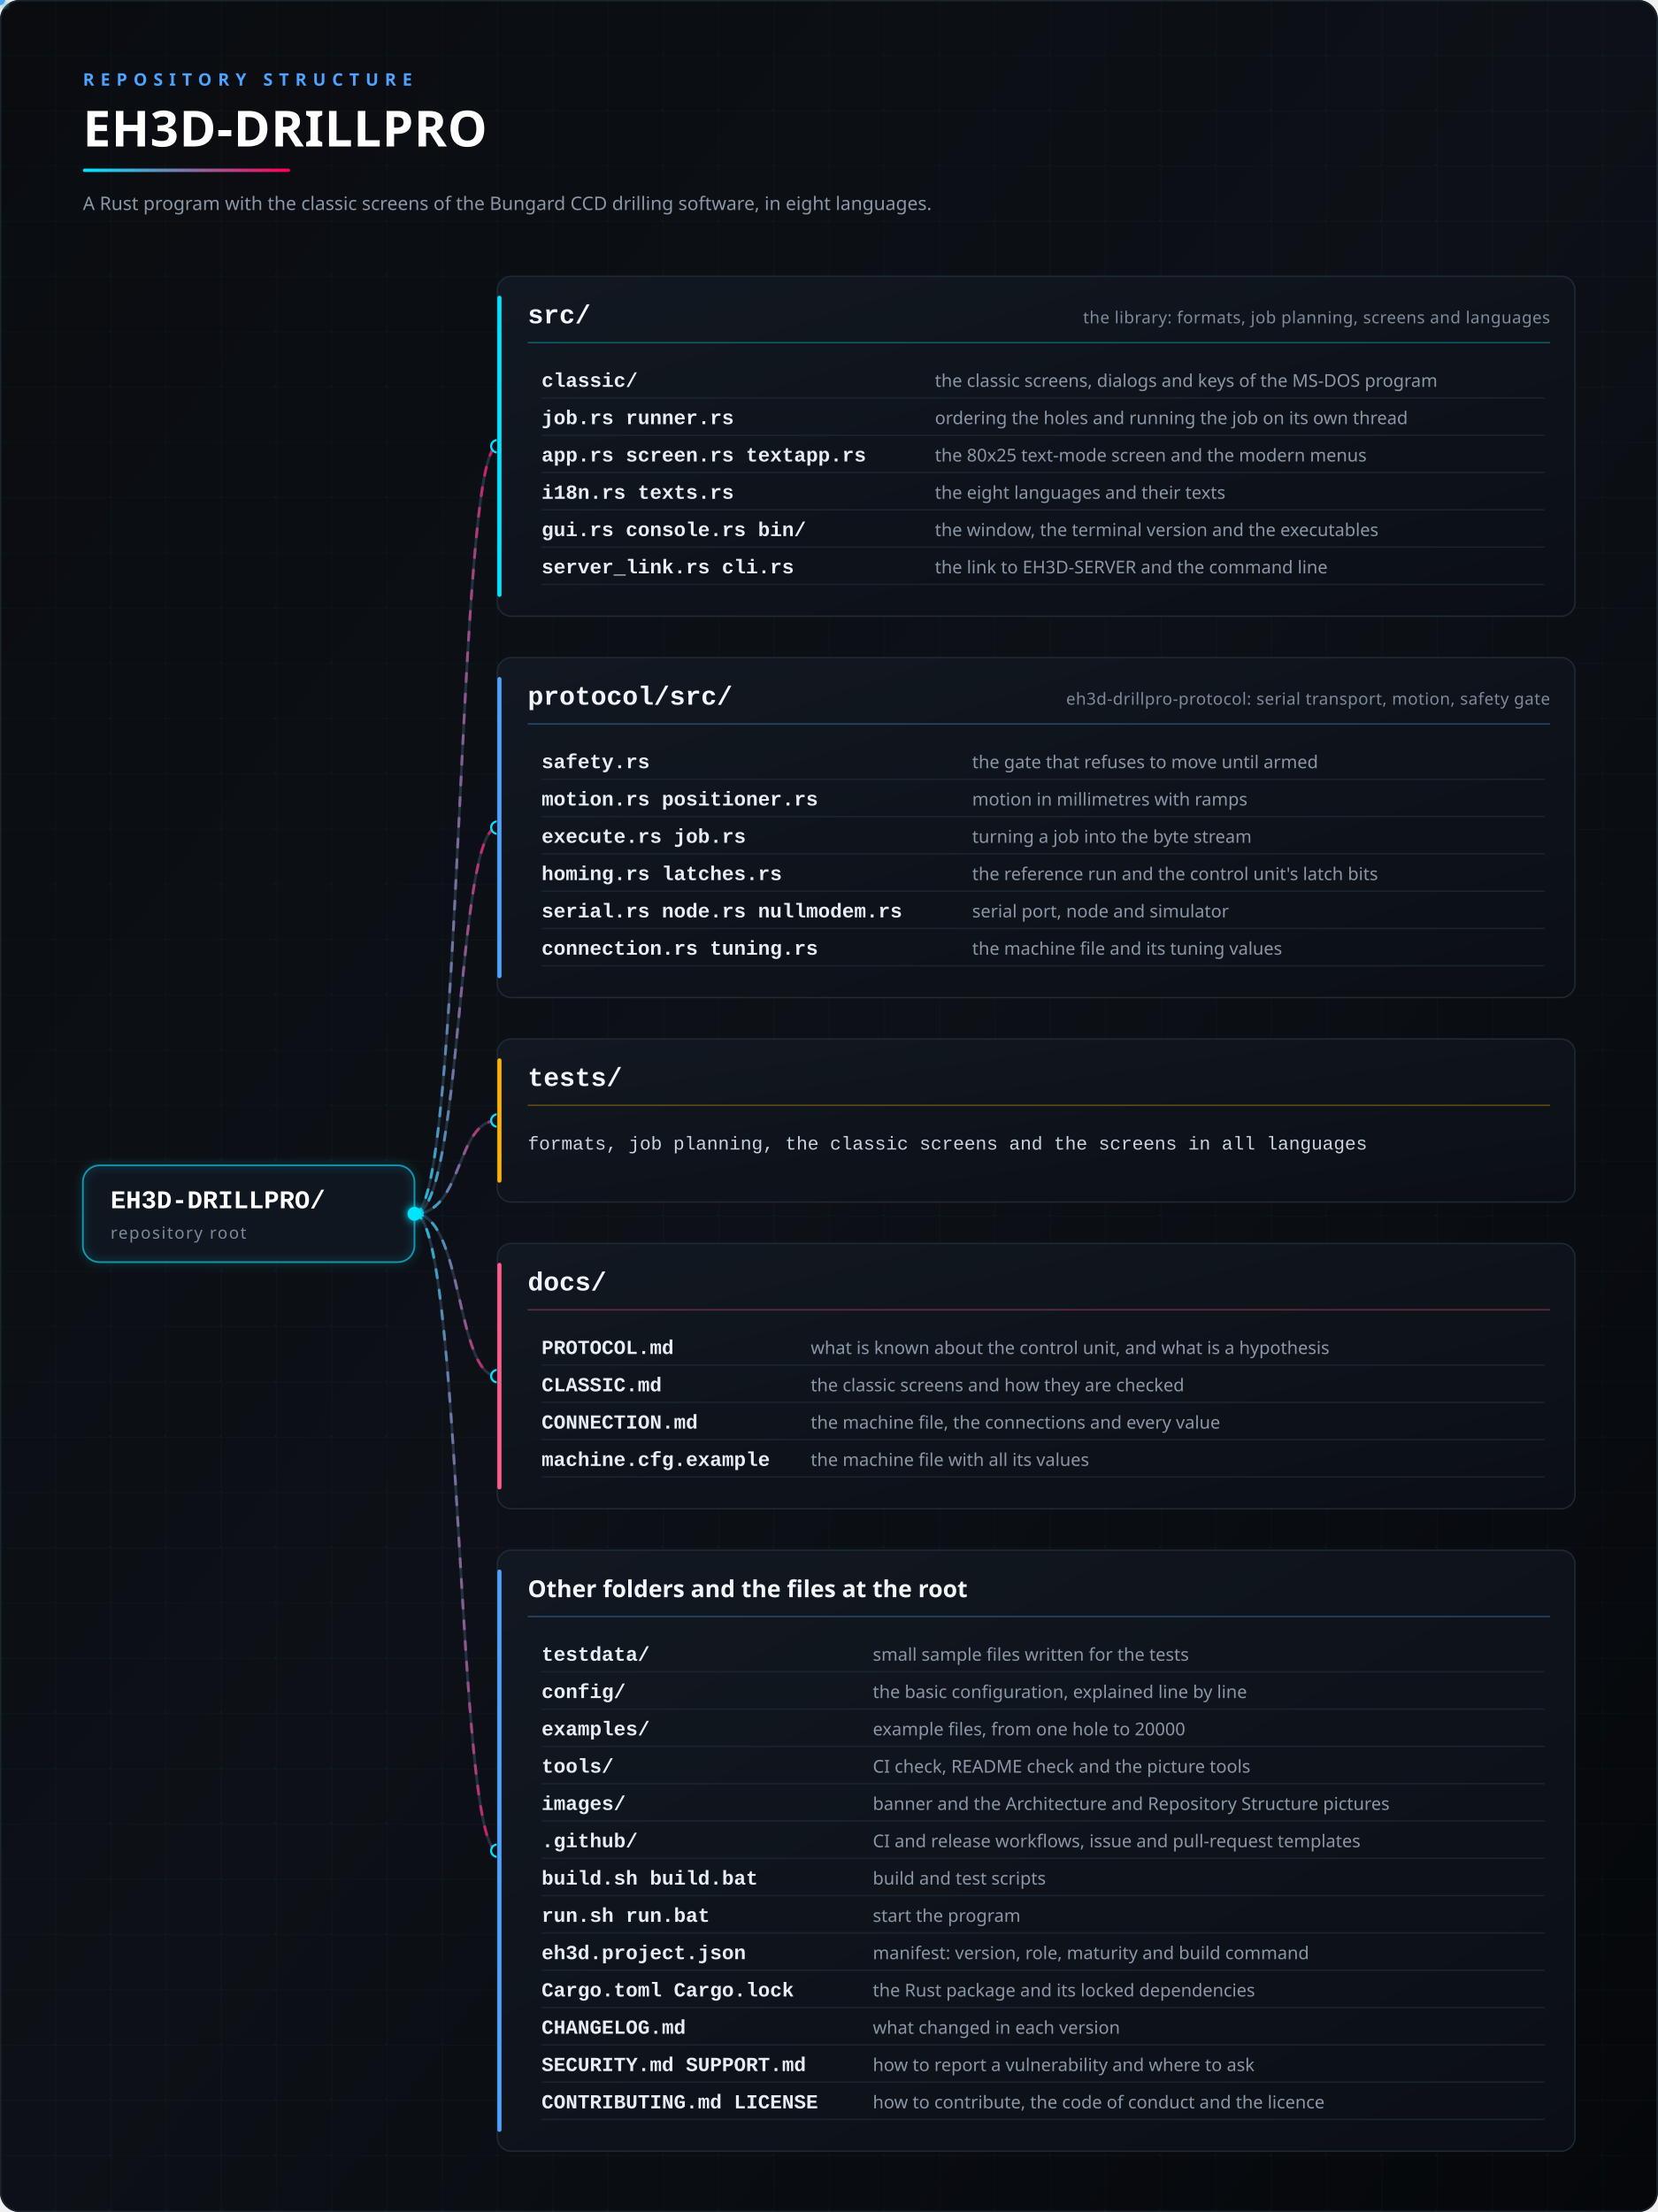
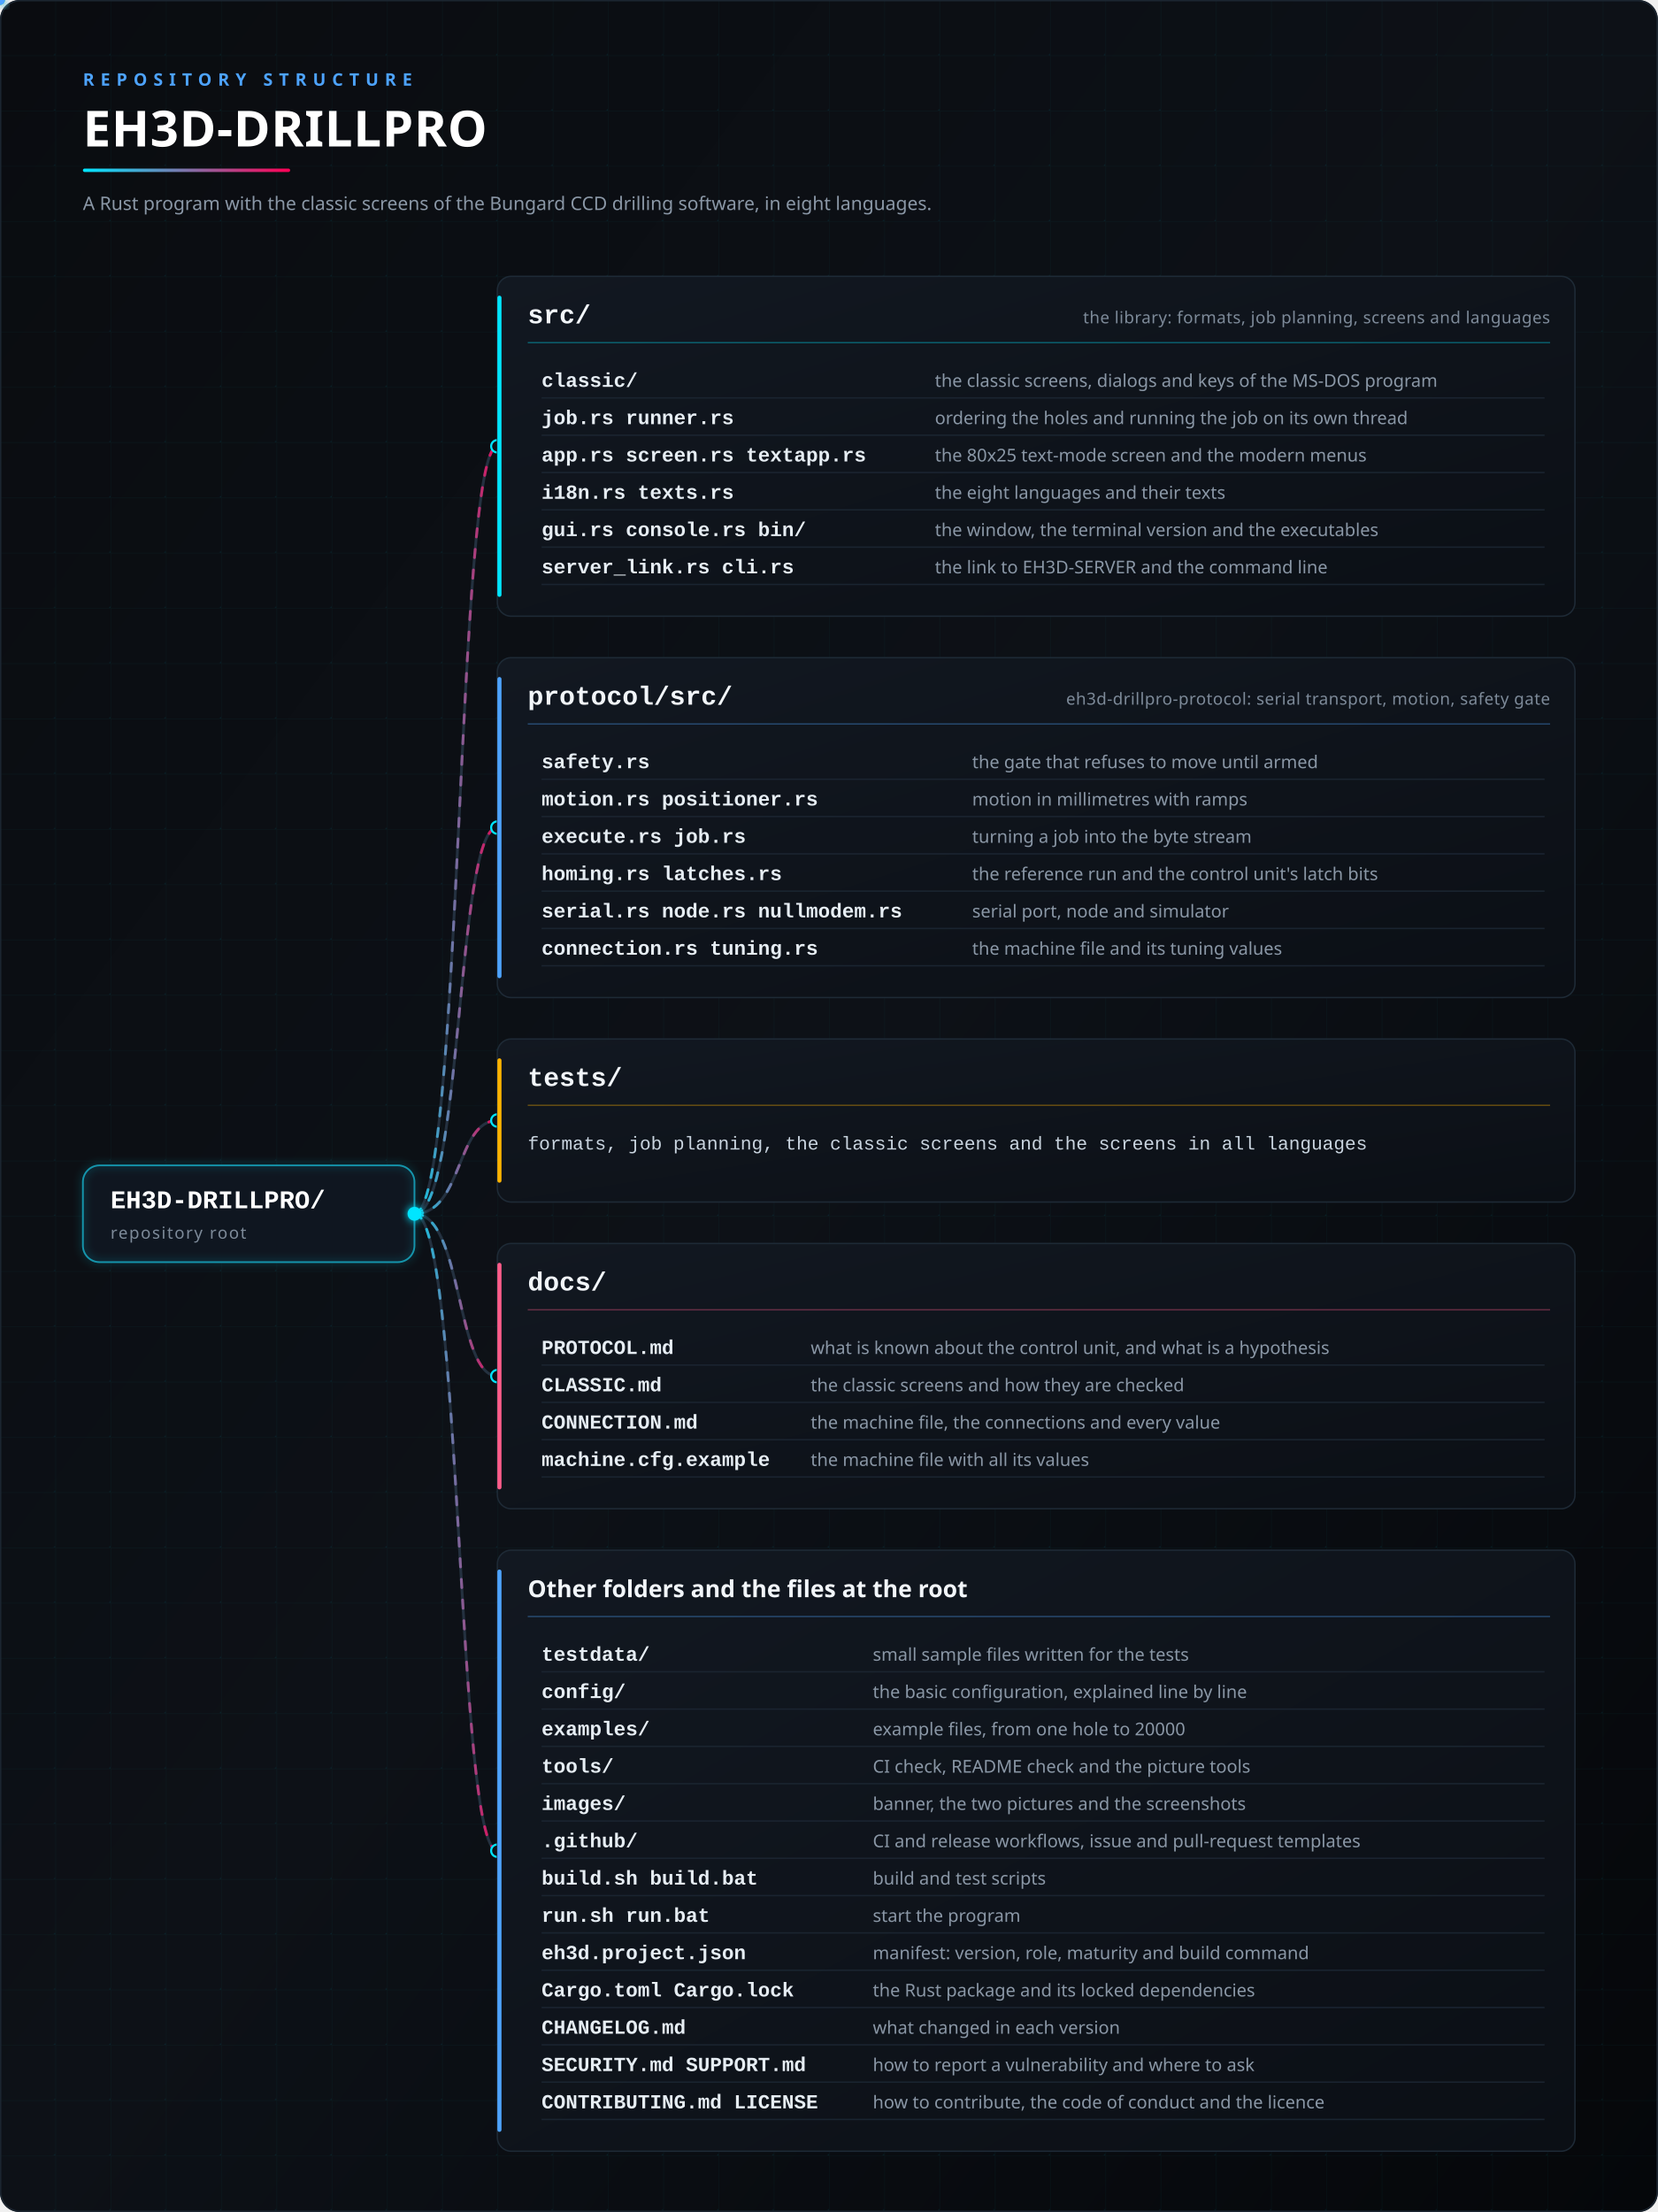
<svg xmlns="http://www.w3.org/2000/svg" viewBox="0 0 1200 1601" width="100%" role="img" aria-labelledby="t d">
  <defs>
    <linearGradient id="bg" x1="0" y1="0" x2="1" y2="1">
      <stop offset="0" stop-color="#0A0C10" />
      <stop offset="0.5" stop-color="#0D1117" />
      <stop offset="1" stop-color="#05070A" />
    </linearGradient>
    <linearGradient id="card" x1="0" y1="0" x2="1" y2="1">
      <stop offset="0" stop-color="#121821" />
      <stop offset="1" stop-color="#0B0F15" />
    </linearGradient>
    <linearGradient id="line" x1="0" y1="0" x2="1" y2="0">
      <stop offset="0" stop-color="#00E5FF" />
      <stop offset="1" stop-color="#FF0055" />
    </linearGradient>
    <filter id="glow" x="-50%" y="-50%" width="200%" height="200%">
      <feGaussianBlur stdDeviation="3" result="b" />
      <feMerge>
        <feMergeNode in="b" />
        <feMergeNode in="SourceGraphic" />
      </feMerge>
    </filter>
    <pattern id="grid" width="40" height="40" patternUnits="userSpaceOnUse">
      <path d="M40 0H0V40" fill="none" stroke="#00E5FF" stroke-opacity="0.035" />
      <circle cx="40" cy="40" r="1" fill="#00E5FF" fill-opacity="0.09" />
    </pattern>
  </defs>
  <rect width="1200" height="1601" rx="14" fill="url(#bg)" />
  <rect width="1200" height="1601" rx="14" fill="url(#grid)" />
  <rect x="0.5" y="0.5" width="1199" height="1600" rx="14" fill="none" stroke="#1B2530" />
  <text x="60" y="62" font-family="'Segoe UI','Noto Sans','Noto Sans CJK SC','Microsoft YaHei','Yu Gothic','Helvetica Neue',Helvetica,Arial,sans-serif" font-size="12.5" font-weight="600" fill="#4DA3FF" text-anchor="start" letter-spacing="4.5">REPOSITORY STRUCTURE</text>
  <text x="60" y="106" font-family="'Segoe UI','Noto Sans','Noto Sans CJK SC','Microsoft YaHei','Yu Gothic','Helvetica Neue',Helvetica,Arial,sans-serif" font-size="36" font-weight="700" fill="#FFFFFF" text-anchor="start" letter-spacing="0.5">EH3D-DRILLPRO</text>
  <rect x="60" y="122" width="150" height="2.5" rx="1.25" fill="url(#line)">
    <animate attributeName="width" values="40;150;150" keyTimes="0;0.4;1" dur="3s" repeatCount="indefinite" />
  </rect>
  <text x="60" y="152" font-family="'Segoe UI','Noto Sans','Noto Sans CJK SC','Microsoft YaHei','Yu Gothic','Helvetica Neue',Helvetica,Arial,sans-serif" font-size="13.5" font-weight="400" fill="#8A97A6" text-anchor="start">A Rust program with the classic screens of the Bungard CCD drilling software, in eight languages.</text>
  <path id="c0" d="M300,878.5 C335,878.5 330,323 360,323" fill="none" stroke="#243140" stroke-width="2" />
  <path d="M300,878.5 C335,878.5 330,323 360,323" fill="none" stroke="url(#line)" stroke-width="2" stroke-linecap="round" stroke-dasharray="6 9" opacity="0.9">
    <animate attributeName="stroke-dashoffset" from="0" to="-30" dur="1.6s" repeatCount="indefinite" />
  </path>
  <circle cx="360" cy="323" r="4.5" fill="#0D1117" stroke="#00E5FF" stroke-width="1.5" />
  <path id="c1" d="M300,878.5 C335,878.5 330,599 360,599" fill="none" stroke="#243140" stroke-width="2" />
  <path d="M300,878.5 C335,878.5 330,599 360,599" fill="none" stroke="url(#line)" stroke-width="2" stroke-linecap="round" stroke-dasharray="6 9" opacity="0.9">
    <animate attributeName="stroke-dashoffset" from="0" to="-30" dur="1.6s" repeatCount="indefinite" />
  </path>
  <circle cx="360" cy="599" r="4.5" fill="#0D1117" stroke="#00E5FF" stroke-width="1.5" />
  <path id="c2" d="M300,878.5 C335,878.5 330,811 360,811" fill="none" stroke="#243140" stroke-width="2" />
  <path d="M300,878.5 C335,878.5 330,811 360,811" fill="none" stroke="url(#line)" stroke-width="2" stroke-linecap="round" stroke-dasharray="6 9" opacity="0.9">
    <animate attributeName="stroke-dashoffset" from="0" to="-30" dur="1.6s" repeatCount="indefinite" />
  </path>
  <circle cx="360" cy="811" r="4.5" fill="#0D1117" stroke="#00E5FF" stroke-width="1.5" />
  <path id="c3" d="M300,878.5 C335,878.5 330,996 360,996" fill="none" stroke="#243140" stroke-width="2" />
  <path d="M300,878.5 C335,878.5 330,996 360,996" fill="none" stroke="url(#line)" stroke-width="2" stroke-linecap="round" stroke-dasharray="6 9" opacity="0.9">
    <animate attributeName="stroke-dashoffset" from="0" to="-30" dur="1.6s" repeatCount="indefinite" />
  </path>
  <circle cx="360" cy="996" r="4.5" fill="#0D1117" stroke="#00E5FF" stroke-width="1.5" />
  <path id="c4" d="M300,878.5 C335,878.5 330,1339.5 360,1339.5" fill="none" stroke="#243140" stroke-width="2" />
  <path d="M300,878.5 C335,878.5 330,1339.5 360,1339.5" fill="none" stroke="url(#line)" stroke-width="2" stroke-linecap="round" stroke-dasharray="6 9" opacity="0.9">
    <animate attributeName="stroke-dashoffset" from="0" to="-30" dur="1.6s" repeatCount="indefinite" />
  </path>
  <circle cx="360" cy="1339.5" r="4.5" fill="#0D1117" stroke="#00E5FF" stroke-width="1.5" />
  <circle r="3.5" fill="#00E5FF" filter="url(#glow)">
    <animateMotion dur="3.4s" repeatCount="indefinite">
      <mpath href="#c0" />
    </animateMotion>
  </circle>
  <circle r="3.5" fill="#4DA3FF" filter="url(#glow)">
    <animateMotion dur="4.2s" repeatCount="indefinite">
      <mpath href="#c1" />
    </animateMotion>
  </circle>
  <circle r="3.5" fill="#FFB300" filter="url(#glow)">
    <animateMotion dur="5.0s" repeatCount="indefinite">
      <mpath href="#c2" />
    </animateMotion>
  </circle>
  <circle r="3.5" fill="#00E5FF" filter="url(#glow)">
    <animateMotion dur="5.8s" repeatCount="indefinite">
      <mpath href="#c3" />
    </animateMotion>
  </circle>
  <circle r="3.5" fill="#4DA3FF" filter="url(#glow)">
    <animateMotion dur="6.6s" repeatCount="indefinite">
      <mpath href="#c4" />
    </animateMotion>
  </circle>
  <rect x="60" y="843.5" width="240" height="70" rx="12" fill="#0F1620" stroke="#2A3A4C" stroke-width="1.2" />
  <rect x="60" y="843.5" width="240" height="70" rx="12" fill="none" stroke="#00E5FF" stroke-opacity="0.5" stroke-width="1.2" filter="url(#glow)">
    <animate attributeName="stroke-opacity" values="0.15;0.6;0.15" dur="3.6s" repeatCount="indefinite" />
  </rect>
  <text x="80" y="874.5" font-family="'JetBrains Mono','Cascadia Code','SFMono-Regular',Consolas,'Liberation Mono',monospace" font-size="18.5" font-weight="700" fill="#FFFFFF" text-anchor="start">EH3D-DRILLPRO/</text>
  <text x="80" y="896.5" font-family="'Segoe UI','Noto Sans','Noto Sans CJK SC','Microsoft YaHei','Yu Gothic','Helvetica Neue',Helvetica,Arial,sans-serif" font-size="12" font-weight="400" fill="#7D8A99" text-anchor="start" letter-spacing="1">repository root</text>
  <circle cx="300" cy="878.5" r="5" fill="#00E5FF" filter="url(#glow)" />
  <rect x="360" y="200" width="780" height="246" rx="10" fill="url(#card)" stroke="#1E2A36" stroke-width="1" />
  <rect x="360" y="214" width="3" height="218" rx="1.5" fill="#00E5FF">
    <animate attributeName="opacity" values="0.55;1;0.55" dur="4s" begin="0s" repeatCount="indefinite" />
  </rect>
  <text x="382" y="234" font-family="'JetBrains Mono','Cascadia Code','SFMono-Regular',Consolas,'Liberation Mono',monospace" font-size="19" font-weight="700" fill="#F2F6FA" text-anchor="start">src/</text>
  <text x="1122" y="234" font-family="'Segoe UI','Noto Sans','Noto Sans CJK SC','Microsoft YaHei','Yu Gothic','Helvetica Neue',Helvetica,Arial,sans-serif" font-size="12" font-weight="400" fill="#7D8A99" text-anchor="end" letter-spacing="0.3">the library: formats, job planning, screens and languages</text>
  <line x1="382" y1="248" x2="1122" y2="248" stroke="#00E5FF" stroke-opacity="0.35" stroke-width="1" />
  <text x="392" y="280" font-family="'JetBrains Mono','Cascadia Code','SFMono-Regular',Consolas,'Liberation Mono',monospace" font-size="14.5" font-weight="600" fill="#E6EDF3" text-anchor="start">classic/</text>
  <text x="676.71" y="280" font-family="'Segoe UI','Noto Sans','Noto Sans CJK SC','Microsoft YaHei','Yu Gothic','Helvetica Neue',Helvetica,Arial,sans-serif" font-size="12.8" font-weight="400" fill="#8A97A6" text-anchor="start">the classic screens, dialogs and keys of the MS-DOS program</text>
  <line x1="392" y1="288" x2="1118" y2="288" stroke="#1A2430" stroke-width="1" />
  <text x="392" y="307" font-family="'JetBrains Mono','Cascadia Code','SFMono-Regular',Consolas,'Liberation Mono',monospace" font-size="14.5" font-weight="600" fill="#E6EDF3" text-anchor="start">job.rs  runner.rs</text>
  <text x="676.71" y="307" font-family="'Segoe UI','Noto Sans','Noto Sans CJK SC','Microsoft YaHei','Yu Gothic','Helvetica Neue',Helvetica,Arial,sans-serif" font-size="12.8" font-weight="400" fill="#8A97A6" text-anchor="start">ordering the holes and running the job on its own thread</text>
  <line x1="392" y1="315" x2="1118" y2="315" stroke="#1A2430" stroke-width="1" />
  <text x="392" y="334" font-family="'JetBrains Mono','Cascadia Code','SFMono-Regular',Consolas,'Liberation Mono',monospace" font-size="14.5" font-weight="600" fill="#E6EDF3" text-anchor="start">app.rs  screen.rs  textapp.rs</text>
  <text x="676.71" y="334" font-family="'Segoe UI','Noto Sans','Noto Sans CJK SC','Microsoft YaHei','Yu Gothic','Helvetica Neue',Helvetica,Arial,sans-serif" font-size="12.8" font-weight="400" fill="#8A97A6" text-anchor="start">the 80x25 text-mode screen and the modern menus</text>
  <line x1="392" y1="342" x2="1118" y2="342" stroke="#1A2430" stroke-width="1" />
  <text x="392" y="361" font-family="'JetBrains Mono','Cascadia Code','SFMono-Regular',Consolas,'Liberation Mono',monospace" font-size="14.5" font-weight="600" fill="#E6EDF3" text-anchor="start">i18n.rs  texts.rs</text>
  <text x="676.71" y="361" font-family="'Segoe UI','Noto Sans','Noto Sans CJK SC','Microsoft YaHei','Yu Gothic','Helvetica Neue',Helvetica,Arial,sans-serif" font-size="12.8" font-weight="400" fill="#8A97A6" text-anchor="start">the eight languages and their texts</text>
  <line x1="392" y1="369" x2="1118" y2="369" stroke="#1A2430" stroke-width="1" />
  <text x="392" y="388" font-family="'JetBrains Mono','Cascadia Code','SFMono-Regular',Consolas,'Liberation Mono',monospace" font-size="14.5" font-weight="600" fill="#E6EDF3" text-anchor="start">gui.rs  console.rs  bin/</text>
  <text x="676.71" y="388" font-family="'Segoe UI','Noto Sans','Noto Sans CJK SC','Microsoft YaHei','Yu Gothic','Helvetica Neue',Helvetica,Arial,sans-serif" font-size="12.8" font-weight="400" fill="#8A97A6" text-anchor="start">the window, the terminal version and the executables</text>
  <line x1="392" y1="396" x2="1118" y2="396" stroke="#1A2430" stroke-width="1" />
  <text x="392" y="415" font-family="'JetBrains Mono','Cascadia Code','SFMono-Regular',Consolas,'Liberation Mono',monospace" font-size="14.5" font-weight="600" fill="#E6EDF3" text-anchor="start">server_link.rs  cli.rs</text>
  <text x="676.71" y="415" font-family="'Segoe UI','Noto Sans','Noto Sans CJK SC','Microsoft YaHei','Yu Gothic','Helvetica Neue',Helvetica,Arial,sans-serif" font-size="12.8" font-weight="400" fill="#8A97A6" text-anchor="start">the link to EH3D-SERVER and the command line</text>
  <line x1="392" y1="423" x2="1118" y2="423" stroke="#1A2430" stroke-width="1" />
  <rect x="360" y="476" width="780" height="246" rx="10" fill="url(#card)" stroke="#1E2A36" stroke-width="1" />
  <rect x="360" y="490" width="3" height="218" rx="1.5" fill="#4DA3FF">
    <animate attributeName="opacity" values="0.55;1;0.55" dur="4s" begin="0.6s" repeatCount="indefinite" />
  </rect>
  <text x="382" y="510" font-family="'JetBrains Mono','Cascadia Code','SFMono-Regular',Consolas,'Liberation Mono',monospace" font-size="19" font-weight="700" fill="#F2F6FA" text-anchor="start">protocol/src/</text>
  <text x="1122" y="510" font-family="'Segoe UI','Noto Sans','Noto Sans CJK SC','Microsoft YaHei','Yu Gothic','Helvetica Neue',Helvetica,Arial,sans-serif" font-size="12" font-weight="400" fill="#7D8A99" text-anchor="end" letter-spacing="0.3">eh3d-drillpro-protocol: serial transport, motion, safety gate</text>
  <line x1="382" y1="524" x2="1122" y2="524" stroke="#4DA3FF" stroke-opacity="0.35" stroke-width="1" />
  <text x="392" y="556" font-family="'JetBrains Mono','Cascadia Code','SFMono-Regular',Consolas,'Liberation Mono',monospace" font-size="14.5" font-weight="600" fill="#E6EDF3" text-anchor="start">safety.rs</text>
  <text x="703.68" y="556" font-family="'Segoe UI','Noto Sans','Noto Sans CJK SC','Microsoft YaHei','Yu Gothic','Helvetica Neue',Helvetica,Arial,sans-serif" font-size="12.8" font-weight="400" fill="#8A97A6" text-anchor="start">the gate that refuses to move until armed</text>
  <line x1="392" y1="564" x2="1118" y2="564" stroke="#1A2430" stroke-width="1" />
  <text x="392" y="583" font-family="'JetBrains Mono','Cascadia Code','SFMono-Regular',Consolas,'Liberation Mono',monospace" font-size="14.5" font-weight="600" fill="#E6EDF3" text-anchor="start">motion.rs  positioner.rs</text>
  <text x="703.68" y="583" font-family="'Segoe UI','Noto Sans','Noto Sans CJK SC','Microsoft YaHei','Yu Gothic','Helvetica Neue',Helvetica,Arial,sans-serif" font-size="12.8" font-weight="400" fill="#8A97A6" text-anchor="start">motion in millimetres with ramps</text>
  <line x1="392" y1="591" x2="1118" y2="591" stroke="#1A2430" stroke-width="1" />
  <text x="392" y="610" font-family="'JetBrains Mono','Cascadia Code','SFMono-Regular',Consolas,'Liberation Mono',monospace" font-size="14.5" font-weight="600" fill="#E6EDF3" text-anchor="start">execute.rs  job.rs</text>
  <text x="703.68" y="610" font-family="'Segoe UI','Noto Sans','Noto Sans CJK SC','Microsoft YaHei','Yu Gothic','Helvetica Neue',Helvetica,Arial,sans-serif" font-size="12.8" font-weight="400" fill="#8A97A6" text-anchor="start">turning a job into the byte stream</text>
  <line x1="392" y1="618" x2="1118" y2="618" stroke="#1A2430" stroke-width="1" />
  <text x="392" y="637" font-family="'JetBrains Mono','Cascadia Code','SFMono-Regular',Consolas,'Liberation Mono',monospace" font-size="14.5" font-weight="600" fill="#E6EDF3" text-anchor="start">homing.rs  latches.rs</text>
  <text x="703.68" y="637" font-family="'Segoe UI','Noto Sans','Noto Sans CJK SC','Microsoft YaHei','Yu Gothic','Helvetica Neue',Helvetica,Arial,sans-serif" font-size="12.8" font-weight="400" fill="#8A97A6" text-anchor="start">the reference run and the control unit's latch bits</text>
  <line x1="392" y1="645" x2="1118" y2="645" stroke="#1A2430" stroke-width="1" />
  <text x="392" y="664" font-family="'JetBrains Mono','Cascadia Code','SFMono-Regular',Consolas,'Liberation Mono',monospace" font-size="14.5" font-weight="600" fill="#E6EDF3" text-anchor="start">serial.rs  node.rs  nullmodem.rs</text>
  <text x="703.68" y="664" font-family="'Segoe UI','Noto Sans','Noto Sans CJK SC','Microsoft YaHei','Yu Gothic','Helvetica Neue',Helvetica,Arial,sans-serif" font-size="12.8" font-weight="400" fill="#8A97A6" text-anchor="start">serial port, node and simulator</text>
  <line x1="392" y1="672" x2="1118" y2="672" stroke="#1A2430" stroke-width="1" />
  <text x="392" y="691" font-family="'JetBrains Mono','Cascadia Code','SFMono-Regular',Consolas,'Liberation Mono',monospace" font-size="14.5" font-weight="600" fill="#E6EDF3" text-anchor="start">connection.rs  tuning.rs</text>
  <text x="703.68" y="691" font-family="'Segoe UI','Noto Sans','Noto Sans CJK SC','Microsoft YaHei','Yu Gothic','Helvetica Neue',Helvetica,Arial,sans-serif" font-size="12.8" font-weight="400" fill="#8A97A6" text-anchor="start">the machine file and its tuning values</text>
  <line x1="392" y1="699" x2="1118" y2="699" stroke="#1A2430" stroke-width="1" />
  <rect x="360" y="752" width="780" height="118" rx="10" fill="url(#card)" stroke="#1E2A36" stroke-width="1" />
  <rect x="360" y="766" width="3" height="90" rx="1.5" fill="#FFB300">
    <animate attributeName="opacity" values="0.55;1;0.55" dur="4s" begin="1.2s" repeatCount="indefinite" />
  </rect>
  <text x="382" y="786" font-family="'JetBrains Mono','Cascadia Code','SFMono-Regular',Consolas,'Liberation Mono',monospace" font-size="19" font-weight="700" fill="#F2F6FA" text-anchor="start">tests/</text>
  <line x1="382" y1="800" x2="1122" y2="800" stroke="#FFB300" stroke-opacity="0.35" stroke-width="1" />
  <text x="382" y="832" font-family="'JetBrains Mono','Cascadia Code','SFMono-Regular',Consolas,'Liberation Mono',monospace" font-size="13.5" font-weight="400" fill="#C9D4DF" text-anchor="start">formats, job planning, the classic screens and the screens in all languages</text>
  <rect x="360" y="900" width="780" height="192" rx="10" fill="url(#card)" stroke="#1E2A36" stroke-width="1" />
  <rect x="360" y="914" width="3" height="164" rx="1.5" fill="#FF5C8A">
    <animate attributeName="opacity" values="0.55;1;0.55" dur="4s" begin="1.8s" repeatCount="indefinite" />
  </rect>
  <text x="382" y="934" font-family="'JetBrains Mono','Cascadia Code','SFMono-Regular',Consolas,'Liberation Mono',monospace" font-size="19" font-weight="700" fill="#F2F6FA" text-anchor="start">docs/</text>
  <line x1="382" y1="948" x2="1122" y2="948" stroke="#FF5C8A" stroke-opacity="0.35" stroke-width="1" />
  <text x="392" y="980" font-family="'JetBrains Mono','Cascadia Code','SFMono-Regular',Consolas,'Liberation Mono',monospace" font-size="14.5" font-weight="600" fill="#E6EDF3" text-anchor="start">PROTOCOL.md</text>
  <text x="586.81" y="980" font-family="'Segoe UI','Noto Sans','Noto Sans CJK SC','Microsoft YaHei','Yu Gothic','Helvetica Neue',Helvetica,Arial,sans-serif" font-size="12.8" font-weight="400" fill="#8A97A6" text-anchor="start">what is known about the control unit, and what is a hypothesis</text>
  <line x1="392" y1="988" x2="1118" y2="988" stroke="#1A2430" stroke-width="1" />
  <text x="392" y="1007" font-family="'JetBrains Mono','Cascadia Code','SFMono-Regular',Consolas,'Liberation Mono',monospace" font-size="14.5" font-weight="600" fill="#E6EDF3" text-anchor="start">CLASSIC.md</text>
  <text x="586.81" y="1007" font-family="'Segoe UI','Noto Sans','Noto Sans CJK SC','Microsoft YaHei','Yu Gothic','Helvetica Neue',Helvetica,Arial,sans-serif" font-size="12.8" font-weight="400" fill="#8A97A6" text-anchor="start">the classic screens and how they are checked</text>
  <line x1="392" y1="1015" x2="1118" y2="1015" stroke="#1A2430" stroke-width="1" />
  <text x="392" y="1034" font-family="'JetBrains Mono','Cascadia Code','SFMono-Regular',Consolas,'Liberation Mono',monospace" font-size="14.5" font-weight="600" fill="#E6EDF3" text-anchor="start">CONNECTION.md</text>
  <text x="586.81" y="1034" font-family="'Segoe UI','Noto Sans','Noto Sans CJK SC','Microsoft YaHei','Yu Gothic','Helvetica Neue',Helvetica,Arial,sans-serif" font-size="12.8" font-weight="400" fill="#8A97A6" text-anchor="start">the machine file, the connections and every value</text>
  <line x1="392" y1="1042" x2="1118" y2="1042" stroke="#1A2430" stroke-width="1" />
  <text x="392" y="1061" font-family="'JetBrains Mono','Cascadia Code','SFMono-Regular',Consolas,'Liberation Mono',monospace" font-size="14.5" font-weight="600" fill="#E6EDF3" text-anchor="start">machine.cfg.example</text>
  <text x="586.81" y="1061" font-family="'Segoe UI','Noto Sans','Noto Sans CJK SC','Microsoft YaHei','Yu Gothic','Helvetica Neue',Helvetica,Arial,sans-serif" font-size="12.8" font-weight="400" fill="#8A97A6" text-anchor="start">the machine file with all its values</text>
  <line x1="392" y1="1069" x2="1118" y2="1069" stroke="#1A2430" stroke-width="1" />
  <rect x="360" y="1122" width="780" height="435" rx="10" fill="url(#card)" stroke="#1E2A36" stroke-width="1" />
  <rect x="360" y="1136" width="3" height="407" rx="1.5" fill="#4DA3FF">
    <animate attributeName="opacity" values="0.55;1;0.55" dur="4s" begin="2.4s" repeatCount="indefinite" />
  </rect>
  <text x="382" y="1156" font-family="'Segoe UI','Noto Sans','Noto Sans CJK SC','Microsoft YaHei','Yu Gothic','Helvetica Neue',Helvetica,Arial,sans-serif" font-size="17" font-weight="700" fill="#F2F6FA" text-anchor="start">Other folders and the files at the root</text>
  <line x1="382" y1="1170" x2="1122" y2="1170" stroke="#4DA3FF" stroke-opacity="0.35" stroke-width="1" />
  <text x="392" y="1202" font-family="'JetBrains Mono','Cascadia Code','SFMono-Regular',Consolas,'Liberation Mono',monospace" font-size="14.5" font-weight="600" fill="#E6EDF3" text-anchor="start">testdata/</text>
  <text x="631.76" y="1202" font-family="'Segoe UI','Noto Sans','Noto Sans CJK SC','Microsoft YaHei','Yu Gothic','Helvetica Neue',Helvetica,Arial,sans-serif" font-size="12.8" font-weight="400" fill="#8A97A6" text-anchor="start">small sample files written for the tests</text>
  <line x1="392" y1="1210" x2="1118" y2="1210" stroke="#1A2430" stroke-width="1" />
  <text x="392" y="1229" font-family="'JetBrains Mono','Cascadia Code','SFMono-Regular',Consolas,'Liberation Mono',monospace" font-size="14.5" font-weight="600" fill="#E6EDF3" text-anchor="start">config/</text>
  <text x="631.76" y="1229" font-family="'Segoe UI','Noto Sans','Noto Sans CJK SC','Microsoft YaHei','Yu Gothic','Helvetica Neue',Helvetica,Arial,sans-serif" font-size="12.8" font-weight="400" fill="#8A97A6" text-anchor="start">the basic configuration, explained line by line</text>
  <line x1="392" y1="1237" x2="1118" y2="1237" stroke="#1A2430" stroke-width="1" />
  <text x="392" y="1256" font-family="'JetBrains Mono','Cascadia Code','SFMono-Regular',Consolas,'Liberation Mono',monospace" font-size="14.5" font-weight="600" fill="#E6EDF3" text-anchor="start">examples/</text>
  <text x="631.76" y="1256" font-family="'Segoe UI','Noto Sans','Noto Sans CJK SC','Microsoft YaHei','Yu Gothic','Helvetica Neue',Helvetica,Arial,sans-serif" font-size="12.8" font-weight="400" fill="#8A97A6" text-anchor="start">example files, from one hole to 20000</text>
  <line x1="392" y1="1264" x2="1118" y2="1264" stroke="#1A2430" stroke-width="1" />
  <text x="392" y="1283" font-family="'JetBrains Mono','Cascadia Code','SFMono-Regular',Consolas,'Liberation Mono',monospace" font-size="14.5" font-weight="600" fill="#E6EDF3" text-anchor="start">tools/</text>
  <text x="631.76" y="1283" font-family="'Segoe UI','Noto Sans','Noto Sans CJK SC','Microsoft YaHei','Yu Gothic','Helvetica Neue',Helvetica,Arial,sans-serif" font-size="12.8" font-weight="400" fill="#8A97A6" text-anchor="start">CI check, README check and the picture tools</text>
  <line x1="392" y1="1291" x2="1118" y2="1291" stroke="#1A2430" stroke-width="1" />
  <text x="392" y="1310" font-family="'JetBrains Mono','Cascadia Code','SFMono-Regular',Consolas,'Liberation Mono',monospace" font-size="14.5" font-weight="600" fill="#E6EDF3" text-anchor="start">images/</text>
-   <text x="631.76" y="1310" font-family="'Segoe UI','Noto Sans','Noto Sans CJK SC','Microsoft YaHei','Yu Gothic','Helvetica Neue',Helvetica,Arial,sans-serif" font-size="12.8" font-weight="400" fill="#8A97A6" text-anchor="start">banner and the Architecture and Repository Structure pictures</text>
+   <text x="631.76" y="1310" font-family="'Segoe UI','Noto Sans','Noto Sans CJK SC','Microsoft YaHei','Yu Gothic','Helvetica Neue',Helvetica,Arial,sans-serif" font-size="12.8" font-weight="400" fill="#8A97A6" text-anchor="start">banner, the two pictures and the screenshots</text>
  <line x1="392" y1="1318" x2="1118" y2="1318" stroke="#1A2430" stroke-width="1" />
  <text x="392" y="1337" font-family="'JetBrains Mono','Cascadia Code','SFMono-Regular',Consolas,'Liberation Mono',monospace" font-size="14.5" font-weight="600" fill="#E6EDF3" text-anchor="start">.github/</text>
  <text x="631.76" y="1337" font-family="'Segoe UI','Noto Sans','Noto Sans CJK SC','Microsoft YaHei','Yu Gothic','Helvetica Neue',Helvetica,Arial,sans-serif" font-size="12.8" font-weight="400" fill="#8A97A6" text-anchor="start">CI and release workflows, issue and pull-request templates</text>
  <line x1="392" y1="1345" x2="1118" y2="1345" stroke="#1A2430" stroke-width="1" />
  <text x="392" y="1364" font-family="'JetBrains Mono','Cascadia Code','SFMono-Regular',Consolas,'Liberation Mono',monospace" font-size="14.5" font-weight="600" fill="#E6EDF3" text-anchor="start">build.sh  build.bat</text>
  <text x="631.76" y="1364" font-family="'Segoe UI','Noto Sans','Noto Sans CJK SC','Microsoft YaHei','Yu Gothic','Helvetica Neue',Helvetica,Arial,sans-serif" font-size="12.8" font-weight="400" fill="#8A97A6" text-anchor="start">build and test scripts</text>
  <line x1="392" y1="1372" x2="1118" y2="1372" stroke="#1A2430" stroke-width="1" />
  <text x="392" y="1391" font-family="'JetBrains Mono','Cascadia Code','SFMono-Regular',Consolas,'Liberation Mono',monospace" font-size="14.5" font-weight="600" fill="#E6EDF3" text-anchor="start">run.sh  run.bat</text>
  <text x="631.76" y="1391" font-family="'Segoe UI','Noto Sans','Noto Sans CJK SC','Microsoft YaHei','Yu Gothic','Helvetica Neue',Helvetica,Arial,sans-serif" font-size="12.8" font-weight="400" fill="#8A97A6" text-anchor="start">start the program</text>
  <line x1="392" y1="1399" x2="1118" y2="1399" stroke="#1A2430" stroke-width="1" />
  <text x="392" y="1418" font-family="'JetBrains Mono','Cascadia Code','SFMono-Regular',Consolas,'Liberation Mono',monospace" font-size="14.5" font-weight="600" fill="#E6EDF3" text-anchor="start">eh3d.project.json</text>
  <text x="631.76" y="1418" font-family="'Segoe UI','Noto Sans','Noto Sans CJK SC','Microsoft YaHei','Yu Gothic','Helvetica Neue',Helvetica,Arial,sans-serif" font-size="12.8" font-weight="400" fill="#8A97A6" text-anchor="start">manifest: version, role, maturity and build command</text>
  <line x1="392" y1="1426" x2="1118" y2="1426" stroke="#1A2430" stroke-width="1" />
  <text x="392" y="1445" font-family="'JetBrains Mono','Cascadia Code','SFMono-Regular',Consolas,'Liberation Mono',monospace" font-size="14.5" font-weight="600" fill="#E6EDF3" text-anchor="start">Cargo.toml  Cargo.lock</text>
  <text x="631.76" y="1445" font-family="'Segoe UI','Noto Sans','Noto Sans CJK SC','Microsoft YaHei','Yu Gothic','Helvetica Neue',Helvetica,Arial,sans-serif" font-size="12.8" font-weight="400" fill="#8A97A6" text-anchor="start">the Rust package and its locked dependencies</text>
  <line x1="392" y1="1453" x2="1118" y2="1453" stroke="#1A2430" stroke-width="1" />
  <text x="392" y="1472" font-family="'JetBrains Mono','Cascadia Code','SFMono-Regular',Consolas,'Liberation Mono',monospace" font-size="14.5" font-weight="600" fill="#E6EDF3" text-anchor="start">CHANGELOG.md</text>
  <text x="631.76" y="1472" font-family="'Segoe UI','Noto Sans','Noto Sans CJK SC','Microsoft YaHei','Yu Gothic','Helvetica Neue',Helvetica,Arial,sans-serif" font-size="12.8" font-weight="400" fill="#8A97A6" text-anchor="start">what changed in each version</text>
  <line x1="392" y1="1480" x2="1118" y2="1480" stroke="#1A2430" stroke-width="1" />
  <text x="392" y="1499" font-family="'JetBrains Mono','Cascadia Code','SFMono-Regular',Consolas,'Liberation Mono',monospace" font-size="14.5" font-weight="600" fill="#E6EDF3" text-anchor="start">SECURITY.md  SUPPORT.md</text>
  <text x="631.76" y="1499" font-family="'Segoe UI','Noto Sans','Noto Sans CJK SC','Microsoft YaHei','Yu Gothic','Helvetica Neue',Helvetica,Arial,sans-serif" font-size="12.8" font-weight="400" fill="#8A97A6" text-anchor="start">how to report a vulnerability and where to ask</text>
  <line x1="392" y1="1507" x2="1118" y2="1507" stroke="#1A2430" stroke-width="1" />
  <text x="392" y="1526" font-family="'JetBrains Mono','Cascadia Code','SFMono-Regular',Consolas,'Liberation Mono',monospace" font-size="14.5" font-weight="600" fill="#E6EDF3" text-anchor="start">CONTRIBUTING.md  LICENSE</text>
  <text x="631.76" y="1526" font-family="'Segoe UI','Noto Sans','Noto Sans CJK SC','Microsoft YaHei','Yu Gothic','Helvetica Neue',Helvetica,Arial,sans-serif" font-size="12.8" font-weight="400" fill="#8A97A6" text-anchor="start">how to contribute, the code of conduct and the licence</text>
  <line x1="392" y1="1534" x2="1118" y2="1534" stroke="#1A2430" stroke-width="1" />
</svg>
